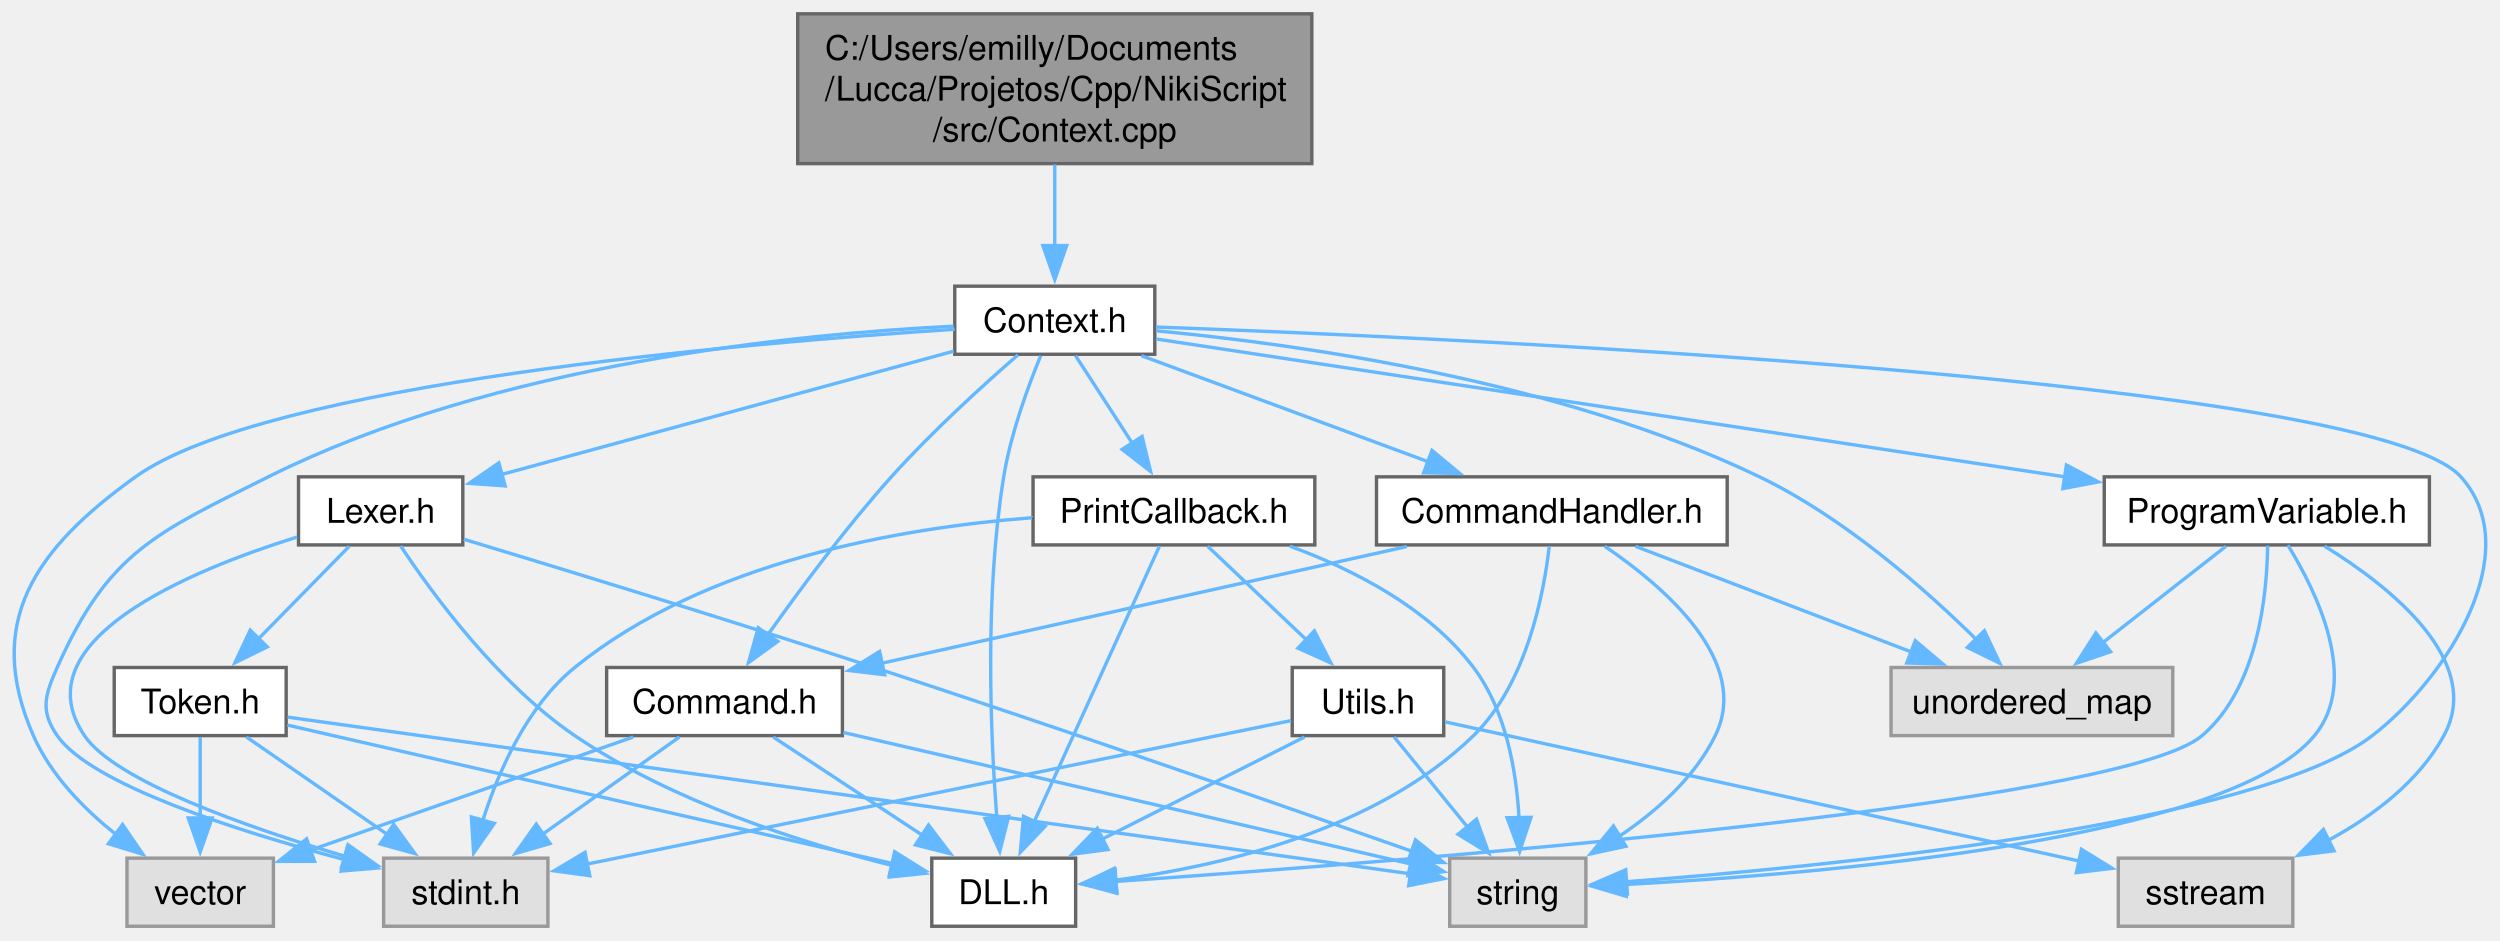
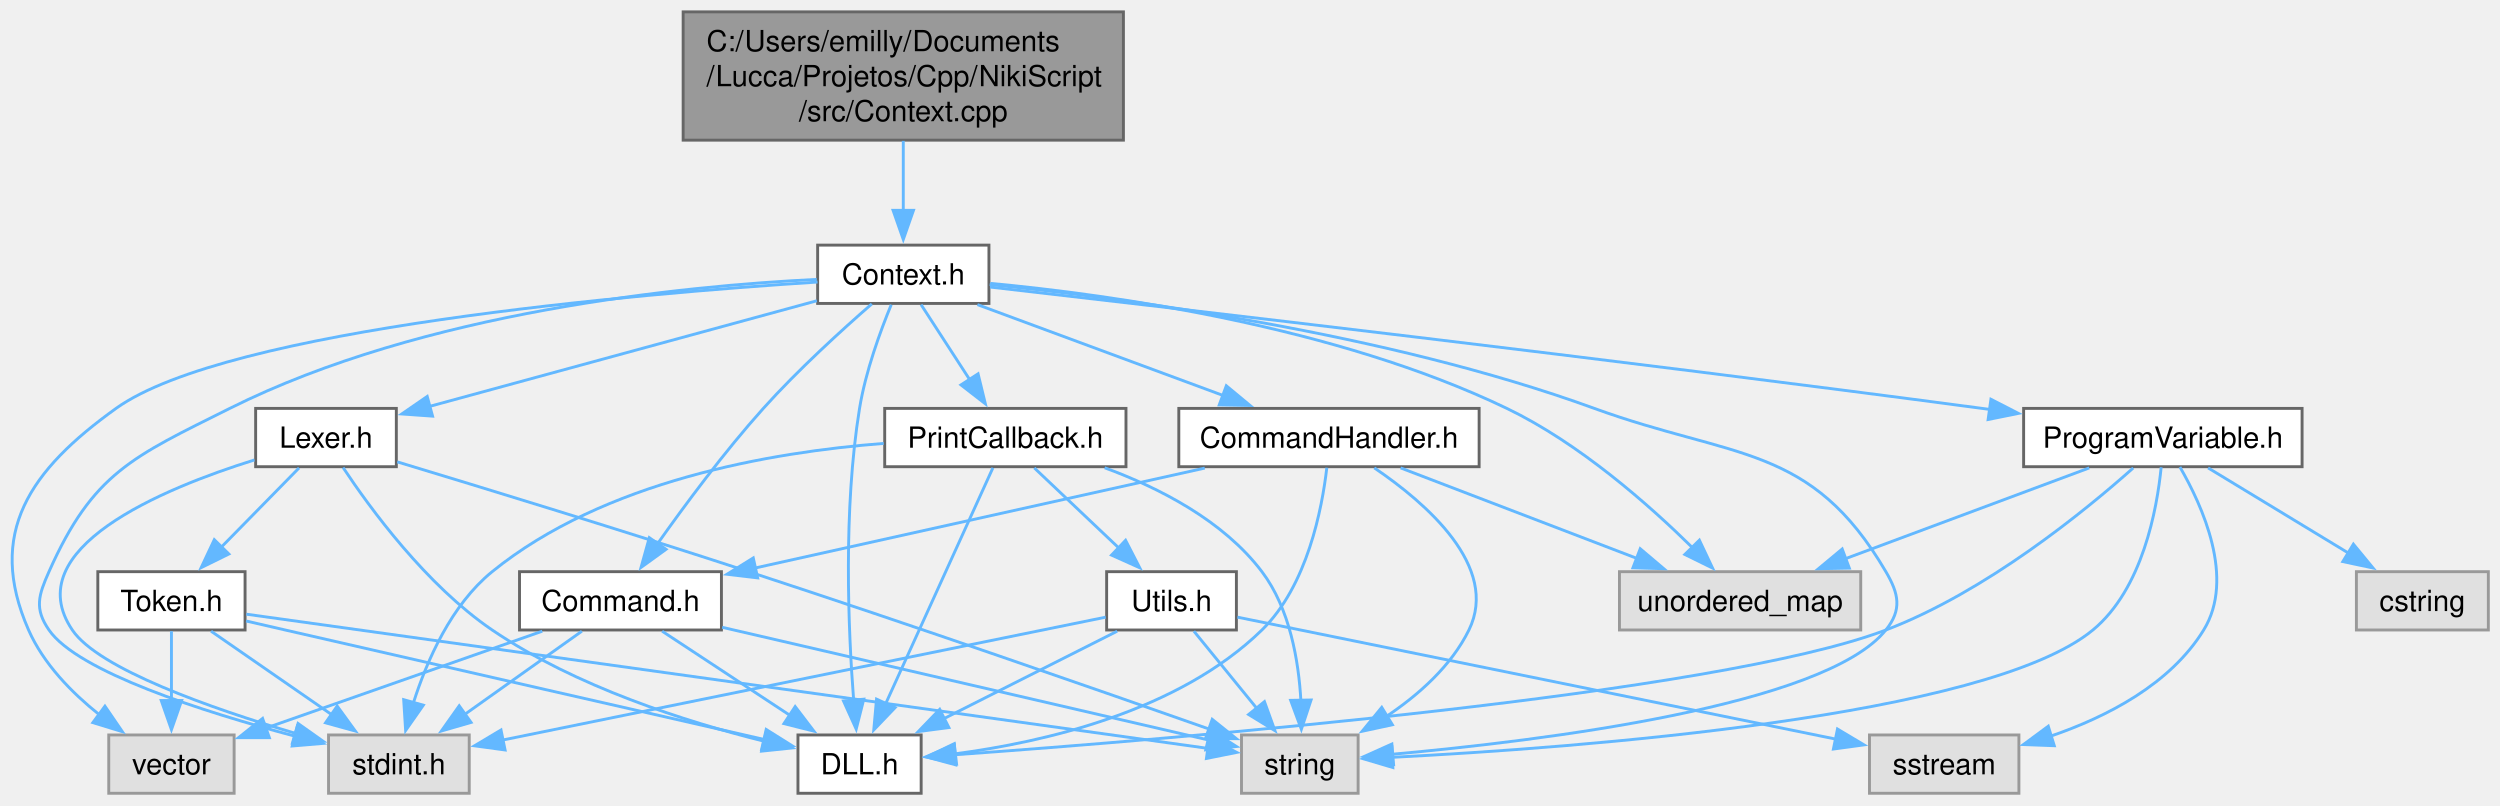
- <svg xmlns="http://www.w3.org/2000/svg" xmlns:xlink="http://www.w3.org/1999/xlink" width="734pt" height="276pt" viewBox="0.00 0.00 734.29 276.00">
+ <svg xmlns="http://www.w3.org/2000/svg" xmlns:xlink="http://www.w3.org/1999/xlink" width="857pt" height="276pt" viewBox="0.00 0.00 857.43 276.00">
  <g id="graph0" class="graph" transform="scale(1 1) rotate(0) translate(4 272)">
    <g id="Node000001" class="node">
      <g id="a_Node000001">
        <a xlink:title=" ">
          <polygon fill="#999999" stroke="#666666" points="381.3,-268 230.3,-268 230.3,-224 381.3,-224 381.3,-268" />
          <text text-anchor="start" x="238.3" y="-254.5" font-family="Helvetica,sans-Serif" font-size="10.00">C:/Users/emilly/Documents</text>
          <text text-anchor="start" x="238.3" y="-242.5" font-family="Helvetica,sans-Serif" font-size="10.00">/Lucca/Projetos/Cpp/NikiScript</text>
          <text text-anchor="middle" x="305.8" y="-230.5" font-family="Helvetica,sans-Serif" font-size="10.00">/src/Context.cpp</text>
        </a>
      </g>
    </g>
    <g id="Node000002" class="node">
      <g id="a_Node000002">
        <a xlink:href="_context_8h.html" target="_top" xlink:title=" ">
          <polygon fill="white" stroke="#666666" points="335.18,-188 276.43,-188 276.43,-168 335.18,-168 335.18,-188" />
          <text text-anchor="middle" x="305.8" y="-174.5" font-family="Helvetica,sans-Serif" font-size="10.00">Context.h</text>
        </a>
      </g>
    </g>
    <g id="edge1_Node000001_Node000002" class="edge">
      <g id="a_edge1_Node000001_Node000002">
        <a xlink:title=" ">
          <path fill="none" stroke="#63b8ff" d="M305.8,-223.75C305.8,-216.13 305.8,-207.53 305.8,-199.93" />
          <polygon fill="#63b8ff" stroke="#63b8ff" points="309.3,-199.93 305.8,-189.93 302.3,-199.93 309.3,-199.93" />
        </a>
      </g>
    </g>
    <g id="Node000003" class="node">
      <g id="a_Node000003">
        <a xlink:title=" ">
          <polygon fill="#e0e0e0" stroke="#999999" points="76.3,-20 33.3,-20 33.3,0 76.3,0 76.3,-20" />
          <text text-anchor="middle" x="54.8" y="-6.5" font-family="Helvetica,sans-Serif" font-size="10.00">vector</text>
        </a>
      </g>
    </g>
    <g id="edge2_Node000002_Node000003" class="edge">
      <g id="a_edge2_Node000002_Node000003">
        <a xlink:title=" ">
          <path fill="none" stroke="#63b8ff" d="M276.39,-175.34C214.64,-171.34 74.04,-159.41 35.8,-132 6.29,-110.84 -8.8,-89.25 5.8,-56 10.89,-44.42 20.59,-34.51 30.03,-26.97" />
          <polygon fill="#63b8ff" stroke="#63b8ff" points="31.99,-29.87 37.97,-21.13 27.84,-24.23 31.99,-29.87" />
        </a>
      </g>
    </g>
    <g id="Node000004" class="node">
      <g id="a_Node000004">
        <a xlink:title=" ">
          <polygon fill="#e0e0e0" stroke="#999999" points="156.93,-20 108.68,-20 108.68,0 156.93,0 156.93,-20" />
          <text text-anchor="middle" x="132.8" y="-6.5" font-family="Helvetica,sans-Serif" font-size="10.00">stdint.h</text>
        </a>
      </g>
    </g>
    <g id="edge3_Node000002_Node000004" class="edge">
      <g id="a_edge3_Node000002_Node000004">
        <a xlink:title=" ">
          <path fill="none" stroke="#63b8ff" d="M276.11,-176.25C230.5,-174.01 141.5,-165.34 74.8,-132 41.59,-115.4 27.88,-109.93 12.8,-76 9.19,-67.88 7.74,-63.31 12.8,-56 22.74,-41.67 65.49,-28.01 97.16,-19.58" />
          <polygon fill="#63b8ff" stroke="#63b8ff" points="97.97,-22.99 106.77,-17.1 96.22,-16.21 97.97,-22.99" />
        </a>
      </g>
    </g>
    <g id="Node000005" class="node">
      <g id="a_Node000005">
        <a xlink:title=" ">
          <polygon fill="#e0e0e0" stroke="#999999" points="461.8,-20 421.8,-20 421.8,0 461.8,0 461.8,-20" />
          <text text-anchor="middle" x="441.8" y="-6.5" font-family="Helvetica,sans-Serif" font-size="10.00">string</text>
        </a>
      </g>
    </g>
    <g id="edge4_Node000002_Node000005" class="edge">
      <g id="a_edge4_Node000002_Node000005">
        <a xlink:title=" ">
-           <path fill="none" stroke="#63b8ff" d="M335.63,-176C426.17,-172.67 693.25,-160.49 718.8,-132 738.37,-110.18 714.8,-72.96 692.8,-56 658.93,-29.89 533.24,-17.56 473.6,-13.08" />
-           <polygon fill="#63b8ff" stroke="#63b8ff" points="474,-9.6 463.78,-12.38 473.5,-16.58 474,-9.6" />
+           <path fill="none" stroke="#63b8ff" d="M335.43,-174.47C381.11,-169.88 470.98,-158.14 542.8,-132 590.67,-114.58 617.04,-119.95 642.8,-76 647.3,-68.33 648.36,-62.94 642.8,-56 621.95,-29.97 524.76,-17.98 473.56,-13.39" />
+           <polygon fill="#63b8ff" stroke="#63b8ff" points="473.96,-9.91 463.7,-12.55 473.37,-16.89 473.96,-9.91" />
        </a>
      </g>
    </g>
    <g id="Node000006" class="node">
      <g id="a_Node000006">
        <a xlink:title=" ">
          <polygon fill="#e0e0e0" stroke="#999999" points="634.18,-76 551.43,-76 551.43,-56 634.18,-56 634.18,-76" />
          <text text-anchor="middle" x="592.8" y="-62.5" font-family="Helvetica,sans-Serif" font-size="10.00">unordered_map</text>
        </a>
      </g>
    </g>
    <g id="edge5_Node000002_Node000006" class="edge">
      <g id="a_edge5_Node000002_Node000006">
        <a xlink:title=" ">
          <path fill="none" stroke="#63b8ff" d="M335.66,-174.88C377.21,-170.98 453.97,-160.29 512.8,-132 537.61,-120.07 561.49,-99.01 576.6,-84.1" />
          <polygon fill="#63b8ff" stroke="#63b8ff" points="578.84,-86.81 583.36,-77.23 573.85,-81.9 578.84,-86.81" />
        </a>
      </g>
    </g>
    <g id="Node000007" class="node">
      <g id="a_Node000007">
        <a xlink:href="_command_8h.html" target="_top" xlink:title=" ">
          <polygon fill="white" stroke="#666666" points="243.43,-76 174.18,-76 174.18,-56 243.43,-56 243.43,-76" />
          <text text-anchor="middle" x="208.8" y="-62.5" font-family="Helvetica,sans-Serif" font-size="10.00">Command.h</text>
        </a>
      </g>
    </g>
    <g id="edge6_Node000002_Node000007" class="edge">
      <g id="a_edge6_Node000002_Node000007">
        <a xlink:title=" ">
          <path fill="none" stroke="#63b8ff" d="M295,-167.83C284.93,-159.07 269.71,-145.26 257.8,-132 244.41,-117.09 230.81,-98.74 221.35,-85.35" />
          <polygon fill="#63b8ff" stroke="#63b8ff" points="224.44,-83.67 215.86,-77.46 218.7,-87.66 224.44,-83.67" />
        </a>
      </g>
    </g>
    <g id="Node000008" class="node">
      <g id="a_Node000008">
        <a xlink:href="_d_l_l_8h.html" target="_top" xlink:title=" ">
          <polygon fill="white" stroke="#666666" points="311.93,-20 269.68,-20 269.68,0 311.93,0 311.93,-20" />
          <text text-anchor="middle" x="290.8" y="-6.5" font-family="Helvetica,sans-Serif" font-size="10.00">DLL.h</text>
        </a>
      </g>
    </g>
-     <g id="edge39_Node000002_Node000008" class="edge">
-       <g id="a_edge39_Node000002_Node000008">
+     <g id="edge40_Node000002_Node000008" class="edge">
+       <g id="a_edge40_Node000002_Node000008">
        <a xlink:title=" ">
          <path fill="none" stroke="#63b8ff" d="M301.67,-167.57C297.98,-158.62 292.86,-144.68 290.8,-132 285.16,-97.2 286.91,-56.02 288.79,-31.79" />
          <polygon fill="#63b8ff" stroke="#63b8ff" points="292.26,-32.27 289.65,-22 285.29,-31.66 292.26,-32.27" />
        </a>
      </g>
    </g>
    <g id="Node000009" class="node">
      <g id="a_Node000009">
        <a xlink:href="_command_handler_8h.html" target="_top" xlink:title=" ">
          <polygon fill="white" stroke="#666666" points="503.3,-132 400.3,-132 400.3,-112 503.3,-112 503.3,-132" />
          <text text-anchor="middle" x="451.8" y="-118.5" font-family="Helvetica,sans-Serif" font-size="10.00">CommandHandler.h</text>
        </a>
      </g>
    </g>
    <g id="edge11_Node000002_Node000009" class="edge">
      <g id="a_edge11_Node000002_Node000009">
        <a xlink:title=" ">
          <path fill="none" stroke="#63b8ff" d="M331.23,-167.59C354.54,-158.97 389.3,-146.12 415.52,-136.42" />
          <polygon fill="#63b8ff" stroke="#63b8ff" points="416.59,-139.76 424.75,-133 414.16,-133.19 416.59,-139.76" />
        </a>
      </g>
    </g>
    <g id="Node000010" class="node">
      <g id="a_Node000010">
        <a xlink:href="_print_callback_8h.html" target="_top" xlink:title=" ">
          <polygon fill="white" stroke="#666666" points="382.18,-132 299.43,-132 299.43,-112 382.18,-112 382.18,-132" />
          <text text-anchor="middle" x="340.8" y="-118.5" font-family="Helvetica,sans-Serif" font-size="10.00">PrintCallback.h</text>
        </a>
      </g>
    </g>
    <g id="edge16_Node000002_Node000010" class="edge">
      <g id="a_edge16_Node000002_Node000010">
        <a xlink:title=" ">
          <path fill="none" stroke="#63b8ff" d="M311.9,-167.59C316.52,-160.47 323.01,-150.45 328.67,-141.72" />
          <polygon fill="#63b8ff" stroke="#63b8ff" points="331.45,-143.86 333.95,-133.57 325.58,-140.06 331.45,-143.86" />
        </a>
      </g>
    </g>
    <g id="Node000013" class="node">
      <g id="a_Node000013">
        <a xlink:href="_program_variable_8h.html" target="_top" xlink:title=" ">
-           <polygon fill="white" stroke="#666666" points="709.55,-132 614.05,-132 614.05,-112 709.55,-112 709.55,-132" />
-           <text text-anchor="middle" x="661.8" y="-118.5" font-family="Helvetica,sans-Serif" font-size="10.00">ProgramVariable.h</text>
+           <polygon fill="white" stroke="#666666" points="785.55,-132 690.05,-132 690.05,-112 785.55,-112 785.55,-132" />
+           <text text-anchor="middle" x="737.8" y="-118.5" font-family="Helvetica,sans-Serif" font-size="10.00">ProgramVariable.h</text>
        </a>
      </g>
    </g>
    <g id="edge25_Node000002_Node000013" class="edge">
      <g id="a_edge25_Node000002_Node000013">
        <a xlink:title=" ">
-           <path fill="none" stroke="#63b8ff" d="M335.54,-172.49C394.24,-163.59 525.94,-143.61 602.86,-131.94" />
-           <polygon fill="#63b8ff" stroke="#63b8ff" points="602.94,-135.47 612.3,-130.51 601.89,-128.55 602.94,-135.47" />
-         </a>
-       </g>
-     </g>
-     <g id="Node000014" class="node">
-       <g id="a_Node000014">
+           <path fill="none" stroke="#63b8ff" d="M335.57,-173.62C398.45,-166.42 549.44,-148.85 675.8,-132 676.65,-131.89 677.51,-131.77 678.37,-131.66" />
+           <polygon fill="#63b8ff" stroke="#63b8ff" points="678.83,-135.13 688.25,-130.29 677.87,-128.19 678.83,-135.13" />
+         </a>
+       </g>
+     </g>
+     <g id="Node000015" class="node">
+       <g id="a_Node000015">
        <a xlink:href="_lexer_8h.html" target="_top" xlink:title=" ">
          <polygon fill="white" stroke="#666666" points="131.93,-132 83.68,-132 83.68,-112 131.93,-112 131.93,-132" />
          <text text-anchor="middle" x="107.8" y="-118.5" font-family="Helvetica,sans-Serif" font-size="10.00">Lexer.h</text>
        </a>
      </g>
    </g>
-     <g id="edge30_Node000002_Node000014" class="edge">
-       <g id="a_edge30_Node000002_Node000014">
+     <g id="edge31_Node000002_Node000015" class="edge">
+       <g id="a_edge31_Node000002_Node000015">
        <a xlink:title=" ">
          <path fill="none" stroke="#63b8ff" d="M276.16,-168.92C240.67,-159.24 181.28,-143.04 143.36,-132.7" />
          <polygon fill="#63b8ff" stroke="#63b8ff" points="144.36,-129.34 133.79,-130.09 142.52,-136.1 144.36,-129.34" />
        </a>
      </g>
    </g>
    <g id="edge7_Node000007_Node000003" class="edge">
      <g id="a_edge7_Node000007_Node000003">
        <a xlink:title=" ">
          <path fill="none" stroke="#63b8ff" d="M181.98,-55.59C155.5,-46.31 115.01,-32.11 86.86,-22.24" />
          <polygon fill="#63b8ff" stroke="#63b8ff" points="88.38,-19.07 77.79,-19.06 86.06,-25.67 88.38,-19.07" />
        </a>
      </g>
    </g>
    <g id="edge9_Node000007_Node000004" class="edge">
      <g id="a_edge9_Node000007_Node000004">
        <a xlink:title=" ">
          <path fill="none" stroke="#63b8ff" d="M195.56,-55.59C184.52,-47.74 168.52,-36.38 155.45,-27.09" />
          <polygon fill="#63b8ff" stroke="#63b8ff" points="157.56,-24.3 147.38,-21.36 153.5,-30 157.56,-24.3" />
        </a>
      </g>
    </g>
    <g id="edge8_Node000007_Node000005" class="edge">
      <g id="a_edge8_Node000007_Node000005">
        <a xlink:title=" ">
          <path fill="none" stroke="#63b8ff" d="M243.69,-56.92C288.92,-46.43 367.15,-28.3 410.54,-18.25" />
          <polygon fill="#63b8ff" stroke="#63b8ff" points="411.12,-21.7 420.07,-16.04 409.54,-14.88 411.12,-21.7" />
        </a>
      </g>
    </g>
    <g id="edge10_Node000007_Node000008" class="edge">
      <g id="a_edge10_Node000007_Node000008">
        <a xlink:title=" ">
          <path fill="none" stroke="#63b8ff" d="M223.09,-55.59C235.24,-47.59 252.94,-35.93 267.2,-26.54" />
          <polygon fill="#63b8ff" stroke="#63b8ff" points="268.72,-29.73 275.14,-21.31 264.87,-23.89 268.72,-29.73" />
        </a>
      </g>
    </g>
    <g id="edge13_Node000009_Node000005" class="edge">
      <g id="a_edge13_Node000009_Node000005">
        <a xlink:title=" ">
          <path fill="none" stroke="#63b8ff" d="M467.34,-111.6C485.1,-99.56 510.42,-77.67 499.8,-56 493.73,-43.61 482.42,-33.65 471.39,-26.28" />
          <polygon fill="#63b8ff" stroke="#63b8ff" points="473.55,-23.5 463.19,-21.27 469.9,-29.47 473.55,-23.5" />
        </a>
      </g>
    </g>
    <g id="edge12_Node000009_Node000006" class="edge">
      <g id="a_edge12_Node000009_Node000006">
        <a xlink:title=" ">
          <path fill="none" stroke="#63b8ff" d="M476.36,-111.59C498.77,-103.01 532.14,-90.23 557.42,-80.55" />
          <polygon fill="#63b8ff" stroke="#63b8ff" points="558.55,-83.87 566.64,-77.02 556.05,-77.33 558.55,-83.87" />
        </a>
      </g>
    </g>
    <g id="edge14_Node000009_Node000007" class="edge">
      <g id="a_edge14_Node000009_Node000007">
        <a xlink:title=" ">
          <path fill="none" stroke="#63b8ff" d="M409.2,-111.53C366,-101.93 299.36,-87.12 254.93,-77.25" />
          <polygon fill="#63b8ff" stroke="#63b8ff" points="255.86,-73.87 245.34,-75.12 254.35,-80.71 255.86,-73.87" />
        </a>
      </g>
    </g>
    <g id="edge15_Node000009_Node000008" class="edge">
      <g id="a_edge15_Node000009_Node000008">
        <a xlink:title=" ">
          <path fill="none" stroke="#63b8ff" d="M451.06,-111.66C449.44,-97.65 444.4,-71.21 428.8,-56 400.25,-28.15 354.25,-17.54 323.29,-13.49" />
          <polygon fill="#63b8ff" stroke="#63b8ff" points="324.07,-10.06 313.74,-12.41 323.28,-17.01 324.07,-10.06" />
        </a>
      </g>
    </g>
    <g id="edge17_Node000010_Node000004" class="edge">
      <g id="a_edge17_Node000010_Node000004">
        <a xlink:title=" ">
          <path fill="none" stroke="#63b8ff" d="M299.08,-119.99C260.37,-117 203.13,-107.11 164.8,-76 150.76,-64.61 142.4,-45.51 137.77,-30.96" />
          <polygon fill="#63b8ff" stroke="#63b8ff" points="141.19,-30.21 135.12,-21.53 134.45,-32.1 141.19,-30.21" />
        </a>
      </g>
    </g>
    <g id="edge18_Node000010_Node000005" class="edge">
      <g id="a_edge18_Node000010_Node000005">
        <a xlink:title=" ">
          <path fill="none" stroke="#63b8ff" d="M374.86,-111.64C393.55,-104.77 415.55,-93.52 428.8,-76 438.37,-63.35 441.41,-45.49 442.17,-31.68" />
          <polygon fill="#63b8ff" stroke="#63b8ff" points="445.66,-31.99 442.33,-21.93 438.66,-31.87 445.66,-31.99" />
        </a>
      </g>
    </g>
    <g id="edge19_Node000010_Node000008" class="edge">
      <g id="a_edge19_Node000010_Node000008">
        <a xlink:title=" ">
          <path fill="none" stroke="#63b8ff" d="M336.54,-111.62C328.42,-93.76 310.59,-54.53 299.74,-30.67" />
          <polygon fill="#63b8ff" stroke="#63b8ff" points="303.01,-29.39 295.68,-21.73 296.63,-32.28 303.01,-29.39" />
        </a>
      </g>
    </g>
    <g id="Node000011" class="node">
      <g id="a_Node000011">
        <a xlink:href="_utils_8h.html" target="_top" xlink:title=" ">
          <polygon fill="white" stroke="#666666" points="420.05,-76 375.55,-76 375.55,-56 420.05,-56 420.05,-76" />
          <text text-anchor="middle" x="397.8" y="-62.5" font-family="Helvetica,sans-Serif" font-size="10.00">Utils.h</text>
        </a>
      </g>
    </g>
    <g id="edge20_Node000010_Node000011" class="edge">
      <g id="a_edge20_Node000010_Node000011">
        <a xlink:title=" ">
          <path fill="none" stroke="#63b8ff" d="M350.73,-111.59C358.74,-104.01 370.22,-93.13 379.83,-84.02" />
          <polygon fill="#63b8ff" stroke="#63b8ff" points="382.04,-86.76 386.89,-77.34 377.22,-81.68 382.04,-86.76" />
        </a>
      </g>
    </g>
    <g id="edge21_Node000011_Node000004" class="edge">
      <g id="a_edge21_Node000011_Node000004">
        <a xlink:title=" ">
          <path fill="none" stroke="#63b8ff" d="M375.21,-60.4C329.05,-50.99 223.63,-29.51 168.26,-18.23" />
          <polygon fill="#63b8ff" stroke="#63b8ff" points="169.23,-14.85 158.73,-16.28 167.83,-21.71 169.23,-14.85" />
        </a>
      </g>
    </g>
    <g id="edge22_Node000011_Node000005" class="edge">
      <g id="a_edge22_Node000011_Node000005">
        <a xlink:title=" ">
          <path fill="none" stroke="#63b8ff" d="M405.47,-55.59C411.4,-48.32 419.79,-38.02 427.02,-29.15" />
          <polygon fill="#63b8ff" stroke="#63b8ff" points="429.67,-31.43 433.27,-21.47 424.24,-27.01 429.67,-31.43" />
        </a>
      </g>
    </g>
    <g id="edge24_Node000011_Node000008" class="edge">
      <g id="a_edge24_Node000011_Node000008">
        <a xlink:title=" ">
          <path fill="none" stroke="#63b8ff" d="M379.16,-55.59C362.77,-47.32 338.64,-35.14 319.74,-25.6" />
          <polygon fill="#63b8ff" stroke="#63b8ff" points="321.44,-22.54 310.94,-21.16 318.29,-28.79 321.44,-22.54" />
        </a>
      </g>
    </g>
    <g id="Node000012" class="node">
      <g id="a_Node000012">
        <a xlink:title=" ">
-           <polygon fill="#e0e0e0" stroke="#999999" points="669.43,-20 618.18,-20 618.18,0 669.43,0 669.43,-20" />
-           <text text-anchor="middle" x="643.8" y="-6.5" font-family="Helvetica,sans-Serif" font-size="10.00">sstream</text>
+           <polygon fill="#e0e0e0" stroke="#999999" points="688.43,-20 637.18,-20 637.18,0 688.43,0 688.43,-20" />
+           <text text-anchor="middle" x="662.8" y="-6.5" font-family="Helvetica,sans-Serif" font-size="10.00">sstream</text>
        </a>
      </g>
    </g>
    <g id="edge23_Node000011_Node000012" class="edge">
      <g id="a_edge23_Node000011_Node000012">
        <a xlink:title=" ">
-           <path fill="none" stroke="#63b8ff" d="M420.5,-60.02C463.08,-50.67 555.26,-30.44 606.88,-19.11" />
-           <polygon fill="#63b8ff" stroke="#63b8ff" points="607.36,-22.58 616.38,-17.02 605.86,-15.75 607.36,-22.58" />
+           <path fill="none" stroke="#63b8ff" d="M420.4,-60.4C466.09,-51.09 569.84,-29.94 625.64,-18.57" />
+           <polygon fill="#63b8ff" stroke="#63b8ff" points="626.2,-22.03 635.3,-16.6 624.81,-15.17 626.2,-22.03" />
        </a>
      </g>
    </g>
    <g id="edge26_Node000013_Node000005" class="edge">
      <g id="a_edge26_Node000013_Node000005">
        <a xlink:title=" ">
-           <path fill="none" stroke="#63b8ff" d="M667.99,-111.91C676.46,-98.22 689.18,-72.2 675.8,-56 650.47,-25.33 531.13,-15.34 473.33,-12.27" />
-           <polygon fill="#63b8ff" stroke="#63b8ff" points="473.66,-8.79 463.5,-11.79 473.32,-15.78 473.66,-8.79" />
-         </a>
-       </g>
-     </g>
-     <g id="edge28_Node000013_Node000006" class="edge">
-       <g id="a_edge28_Node000013_Node000006">
-         <a xlink:title=" ">
-           <path fill="none" stroke="#63b8ff" d="M649.78,-111.59C639.79,-103.77 625.34,-92.46 613.49,-83.19" />
-           <polygon fill="#63b8ff" stroke="#63b8ff" points="615.91,-80.64 605.88,-77.23 611.59,-86.15 615.91,-80.64" />
-         </a>
-       </g>
-     </g>
-     <g id="edge29_Node000013_Node000008" class="edge">
-       <g id="a_edge29_Node000013_Node000008">
-         <a xlink:title=" ">
-           <path fill="none" stroke="#63b8ff" d="M662.04,-111.8C661.87,-97.48 659.25,-70.05 642.8,-56 618.74,-35.45 406.64,-18.91 323.77,-13.17" />
-           <polygon fill="#63b8ff" stroke="#63b8ff" points="324.02,-9.68 313.81,-12.49 323.55,-16.66 324.02,-9.68" />
-         </a>
-       </g>
-     </g>
-     <g id="edge27_Node000013_Node000012" class="edge">
-       <g id="a_edge27_Node000013_Node000012">
-         <a xlink:title=" ">
-           <path fill="none" stroke="#63b8ff" d="M678.77,-111.64C698.15,-99.66 725.71,-77.82 713.8,-56 706.43,-42.49 693.07,-32.43 679.99,-25.29" />
-           <polygon fill="#63b8ff" stroke="#63b8ff" points="681.54,-22.16 671.03,-20.85 678.43,-28.43 681.54,-22.16" />
-         </a>
-       </g>
-     </g>
-     <g id="edge31_Node000014_Node000004" class="edge">
-       <g id="a_edge31_Node000014_Node000004">
+           <path fill="none" stroke="#63b8ff" d="M737.22,-111.81C735.8,-97.51 730.87,-70.1 713.8,-56 677.58,-26.07 536.92,-15.58 473.33,-12.32" />
+           <polygon fill="#63b8ff" stroke="#63b8ff" points="473.71,-8.83 463.55,-11.84 473.37,-15.82 473.71,-8.83" />
+         </a>
+       </g>
+     </g>
+     <g id="edge29_Node000013_Node000006" class="edge">
+       <g id="a_edge29_Node000013_Node000006">
+         <a xlink:title=" ">
+           <path fill="none" stroke="#63b8ff" d="M712.55,-111.59C689.4,-102.97 654.88,-90.12 628.84,-80.42" />
+           <polygon fill="#63b8ff" stroke="#63b8ff" points="630.27,-77.22 619.68,-77.01 627.82,-83.78 630.27,-77.22" />
+         </a>
+       </g>
+     </g>
+     <g id="edge30_Node000013_Node000008" class="edge">
+       <g id="a_edge30_Node000013_Node000008">
+         <a xlink:title=" ">
+           <path fill="none" stroke="#63b8ff" d="M727.64,-111.57C711.21,-96.94 677.17,-69.08 642.8,-56 584.59,-33.85 398.77,-18.62 323.21,-13.19" />
+           <polygon fill="#63b8ff" stroke="#63b8ff" points="323.8,-9.73 313.58,-12.51 323.31,-16.71 323.8,-9.73" />
+         </a>
+       </g>
+     </g>
+     <g id="edge28_Node000013_Node000012" class="edge">
+       <g id="a_edge28_Node000013_Node000012">
+         <a xlink:title=" ">
+           <path fill="none" stroke="#63b8ff" d="M743.65,-111.9C751.34,-98.64 762.69,-73.7 751.8,-56 740.35,-37.38 718.56,-26.18 699.4,-19.62" />
+           <polygon fill="#63b8ff" stroke="#63b8ff" points="700.56,-16.31 689.97,-16.71 698.5,-23 700.56,-16.31" />
+         </a>
+       </g>
+     </g>
+     <g id="Node000014" class="node">
+       <g id="a_Node000014">
+         <a xlink:title=" ">
+           <polygon fill="#e0e0e0" stroke="#999999" points="849.43,-76 804.18,-76 804.18,-56 849.43,-56 849.43,-76" />
+           <text text-anchor="middle" x="826.8" y="-62.5" font-family="Helvetica,sans-Serif" font-size="10.00">cstring</text>
+         </a>
+       </g>
+     </g>
+     <g id="edge27_Node000013_Node000014" class="edge">
+       <g id="a_edge27_Node000013_Node000014">
+         <a xlink:title=" ">
+           <path fill="none" stroke="#63b8ff" d="M753.31,-111.59C766.62,-103.51 786.08,-91.71 801.63,-82.27" />
+           <polygon fill="#63b8ff" stroke="#63b8ff" points="803.15,-85.44 809.89,-77.26 799.52,-79.46 803.15,-85.44" />
+         </a>
+       </g>
+     </g>
+     <g id="edge32_Node000015_Node000004" class="edge">
+       <g id="a_edge32_Node000015_Node000004">
        <a xlink:title=" ">
          <path fill="none" stroke="#63b8ff" d="M83.26,-114.32C51.41,-104.37 2.01,-83.8 20.8,-56 29.8,-42.68 68.23,-29.17 97.59,-20.47" />
          <polygon fill="#63b8ff" stroke="#63b8ff" points="98.22,-23.93 106.86,-17.81 96.29,-17.21 98.22,-23.93" />
        </a>
      </g>
    </g>
-     <g id="edge32_Node000014_Node000005" class="edge">
-       <g id="a_edge32_Node000014_Node000005">
+     <g id="edge33_Node000015_Node000005" class="edge">
+       <g id="a_edge33_Node000015_Node000005">
        <a xlink:title=" ">
          <path fill="none" stroke="#63b8ff" d="M132.25,-113.66C161.13,-104.93 210.59,-89.81 252.8,-76 308.69,-57.72 373.41,-35.16 410.78,-21.99" />
          <polygon fill="#63b8ff" stroke="#63b8ff" points="411.76,-25.36 420.03,-18.73 409.43,-18.76 411.76,-25.36" />
        </a>
      </g>
    </g>
-     <g id="edge38_Node000014_Node000008" class="edge">
-       <g id="a_edge38_Node000014_Node000008">
+     <g id="edge39_Node000015_Node000008" class="edge">
+       <g id="a_edge39_Node000015_Node000008">
        <a xlink:title=" ">
          <path fill="none" stroke="#63b8ff" d="M113.67,-111.7C122.93,-97.73 142.21,-71.36 164.8,-56 193.42,-36.55 231.39,-24.5 258.15,-17.82" />
          <polygon fill="#63b8ff" stroke="#63b8ff" points="258.82,-21.26 267.75,-15.55 257.21,-14.45 258.82,-21.26" />
        </a>
      </g>
    </g>
-     <g id="Node000015" class="node">
-       <g id="a_Node000015">
+     <g id="Node000016" class="node">
+       <g id="a_Node000016">
        <a xlink:href="_token_8h.html" target="_top" xlink:title=" ">
          <polygon fill="white" stroke="#666666" points="80.05,-76 29.55,-76 29.55,-56 80.05,-56 80.05,-76" />
          <text text-anchor="middle" x="54.8" y="-62.5" font-family="Helvetica,sans-Serif" font-size="10.00">Token.h</text>
        </a>
      </g>
    </g>
-     <g id="edge33_Node000014_Node000015" class="edge">
-       <g id="a_edge33_Node000014_Node000015">
+     <g id="edge34_Node000015_Node000016" class="edge">
+       <g id="a_edge34_Node000015_Node000016">
        <a xlink:title=" ">
          <path fill="none" stroke="#63b8ff" d="M98.57,-111.59C91.2,-104.08 80.67,-93.35 71.79,-84.3" />
          <polygon fill="#63b8ff" stroke="#63b8ff" points="74.49,-82.06 64.99,-77.38 69.5,-86.97 74.49,-82.06" />
        </a>
      </g>
    </g>
-     <g id="edge36_Node000015_Node000003" class="edge">
-       <g id="a_edge36_Node000015_Node000003">
+     <g id="edge37_Node000016_Node000003" class="edge">
+       <g id="a_edge37_Node000016_Node000003">
        <a xlink:title=" ">
          <path fill="none" stroke="#63b8ff" d="M54.8,-55.59C54.8,-49.01 54.8,-39.96 54.8,-31.73" />
          <polygon fill="#63b8ff" stroke="#63b8ff" points="58.3,-31.81 54.8,-21.81 51.3,-31.81 58.3,-31.81" />
        </a>
      </g>
    </g>
-     <g id="edge34_Node000015_Node000004" class="edge">
-       <g id="a_edge34_Node000015_Node000004">
+     <g id="edge35_Node000016_Node000004" class="edge">
+       <g id="a_edge35_Node000016_Node000004">
        <a xlink:title=" ">
          <path fill="none" stroke="#63b8ff" d="M68.39,-55.59C79.84,-47.67 96.47,-36.16 109.96,-26.82" />
          <polygon fill="#63b8ff" stroke="#63b8ff" points="111.64,-29.91 117.87,-21.34 107.65,-24.16 111.64,-29.91" />
        </a>
      </g>
    </g>
-     <g id="edge35_Node000015_Node000005" class="edge">
-       <g id="a_edge35_Node000015_Node000005">
+     <g id="edge36_Node000016_Node000005" class="edge">
+       <g id="a_edge36_Node000016_Node000005">
        <a xlink:title=" ">
          <path fill="none" stroke="#63b8ff" d="M80.49,-61.42C148.94,-51.86 335.54,-25.83 410.25,-15.4" />
          <polygon fill="#63b8ff" stroke="#63b8ff" points="410.73,-18.87 420.15,-14.02 409.77,-11.94 410.73,-18.87" />
        </a>
      </g>
    </g>
-     <g id="edge37_Node000015_Node000008" class="edge">
-       <g id="a_edge37_Node000015_Node000008">
+     <g id="edge38_Node000016_Node000008" class="edge">
+       <g id="a_edge38_Node000016_Node000008">
        <a xlink:title=" ">
          <path fill="none" stroke="#63b8ff" d="M80.39,-59.09C84.86,-58.06 89.47,-57 93.8,-56 151.59,-42.73 218.95,-27.37 258.04,-18.46" />
          <polygon fill="#63b8ff" stroke="#63b8ff" points="258.78,-21.88 267.75,-16.25 257.22,-15.06 258.78,-21.88" />
        </a>
      </g>
    </g>
  </g>
</svg>
